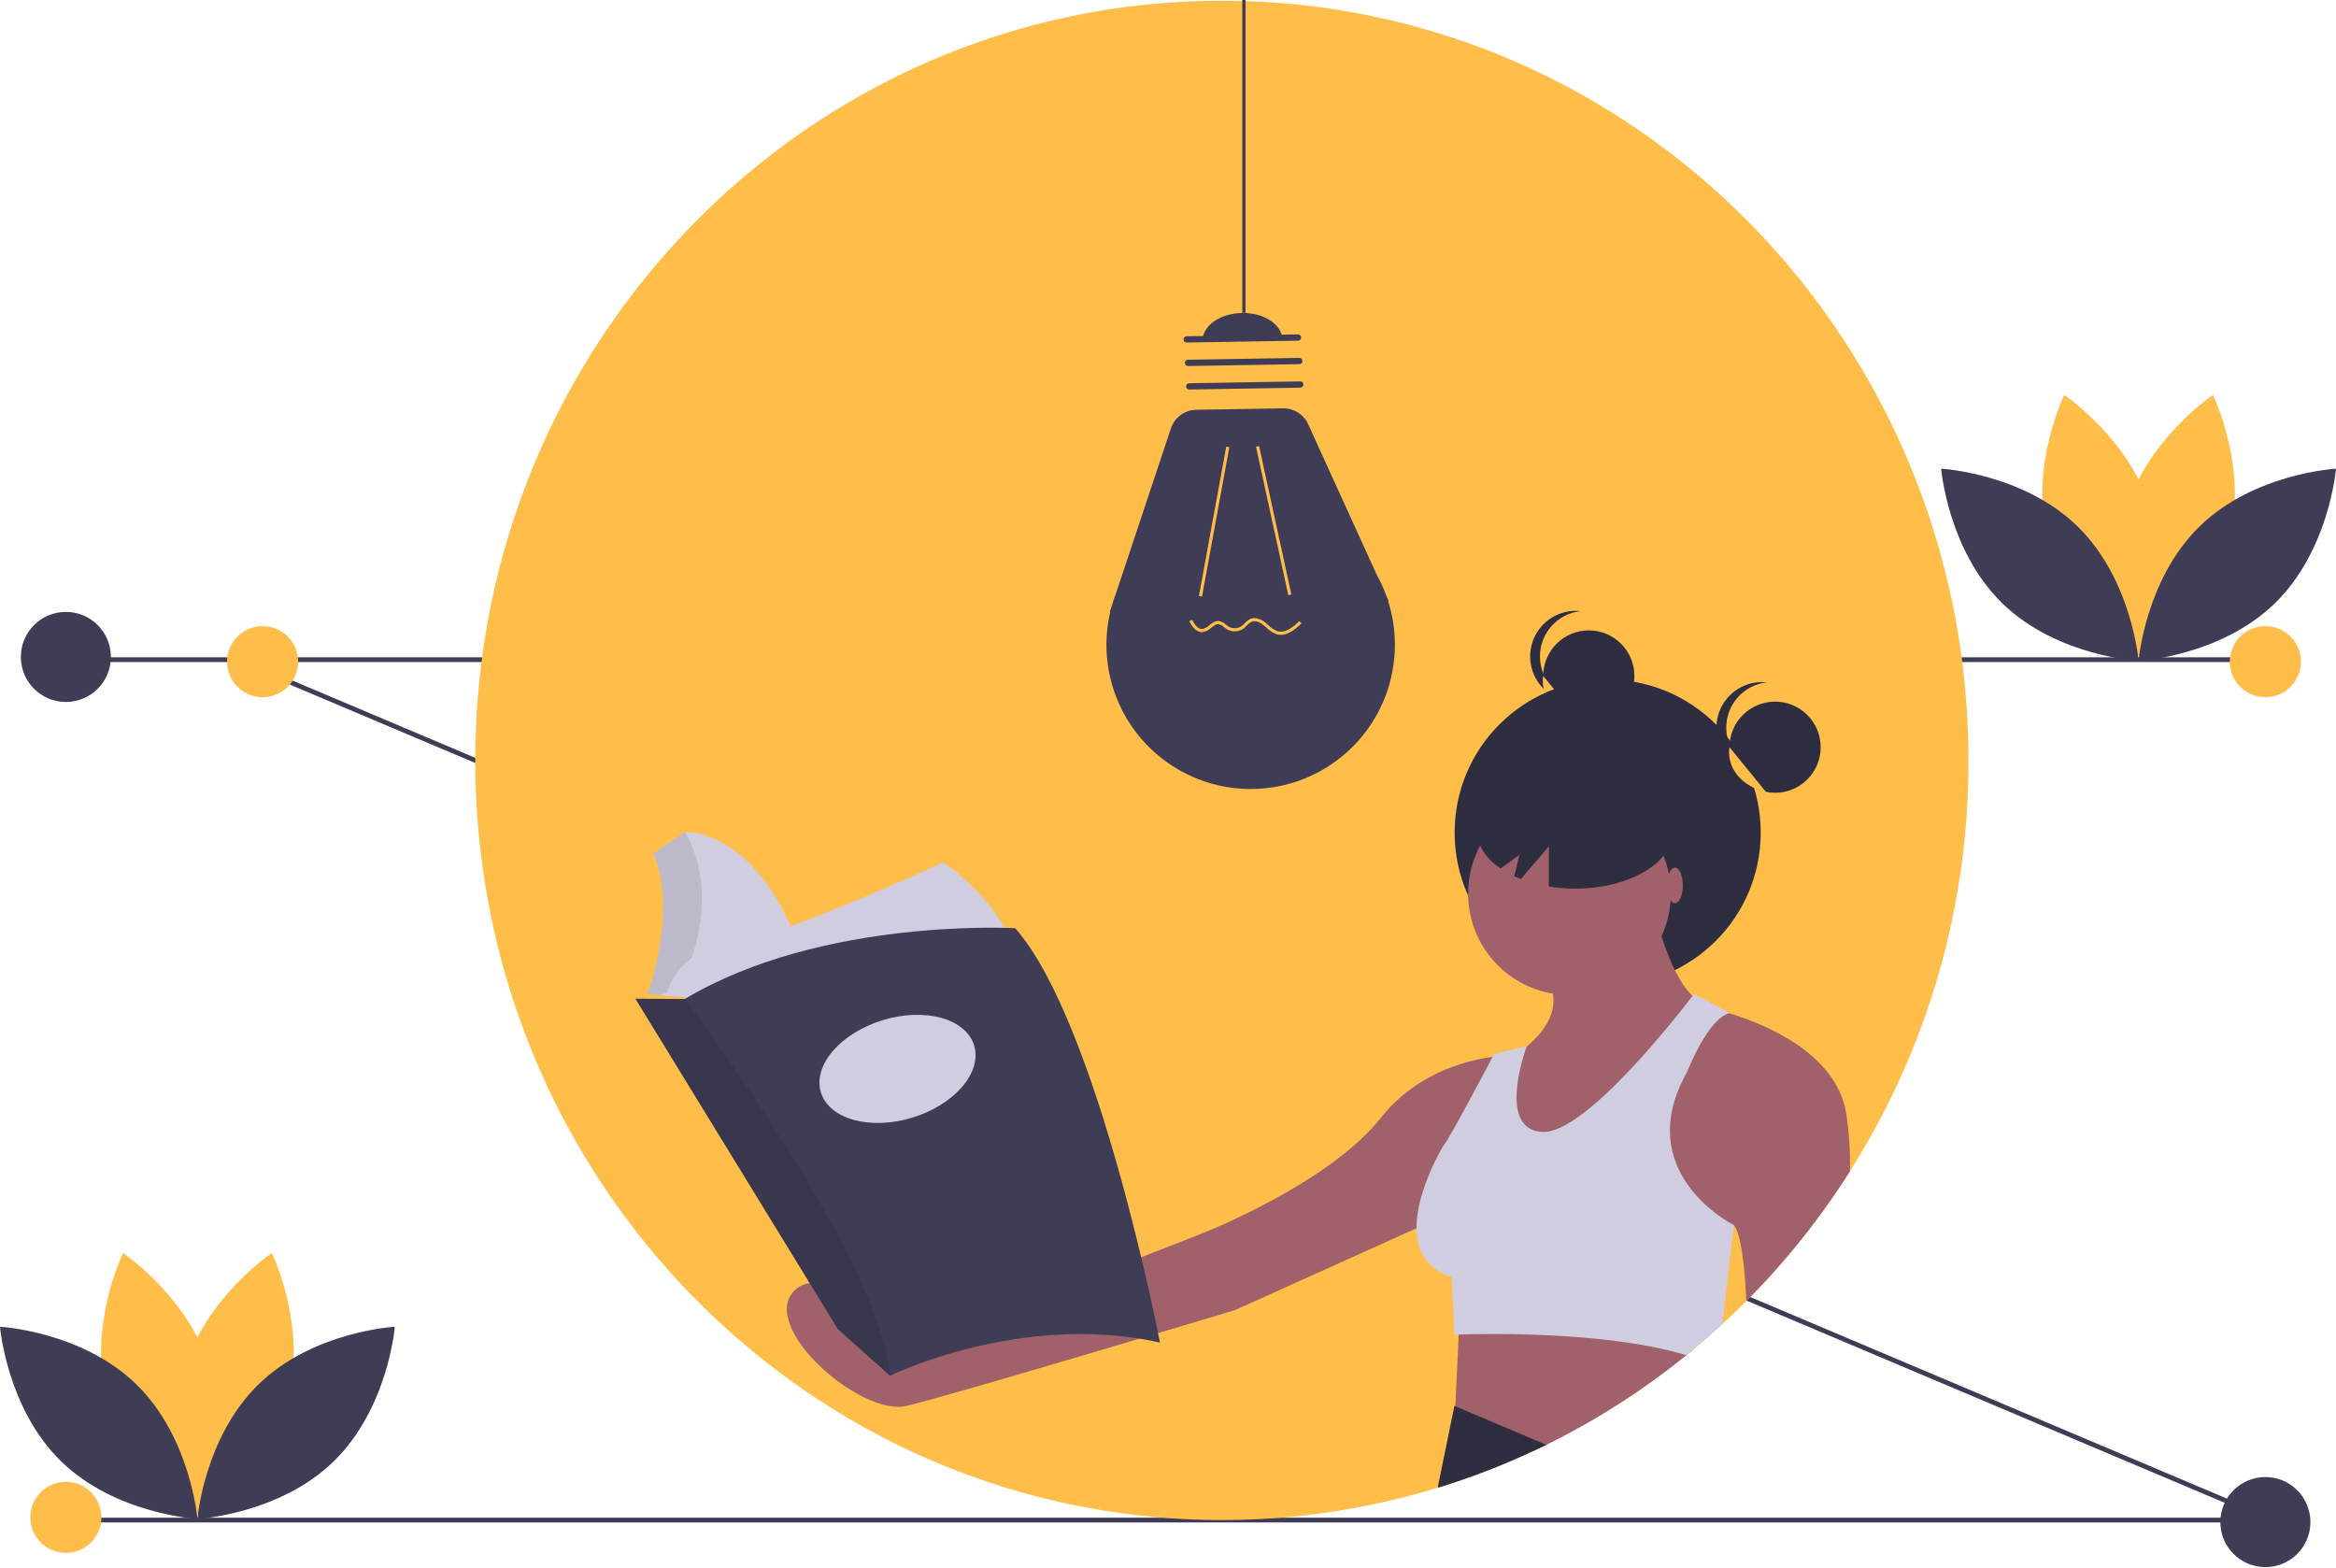
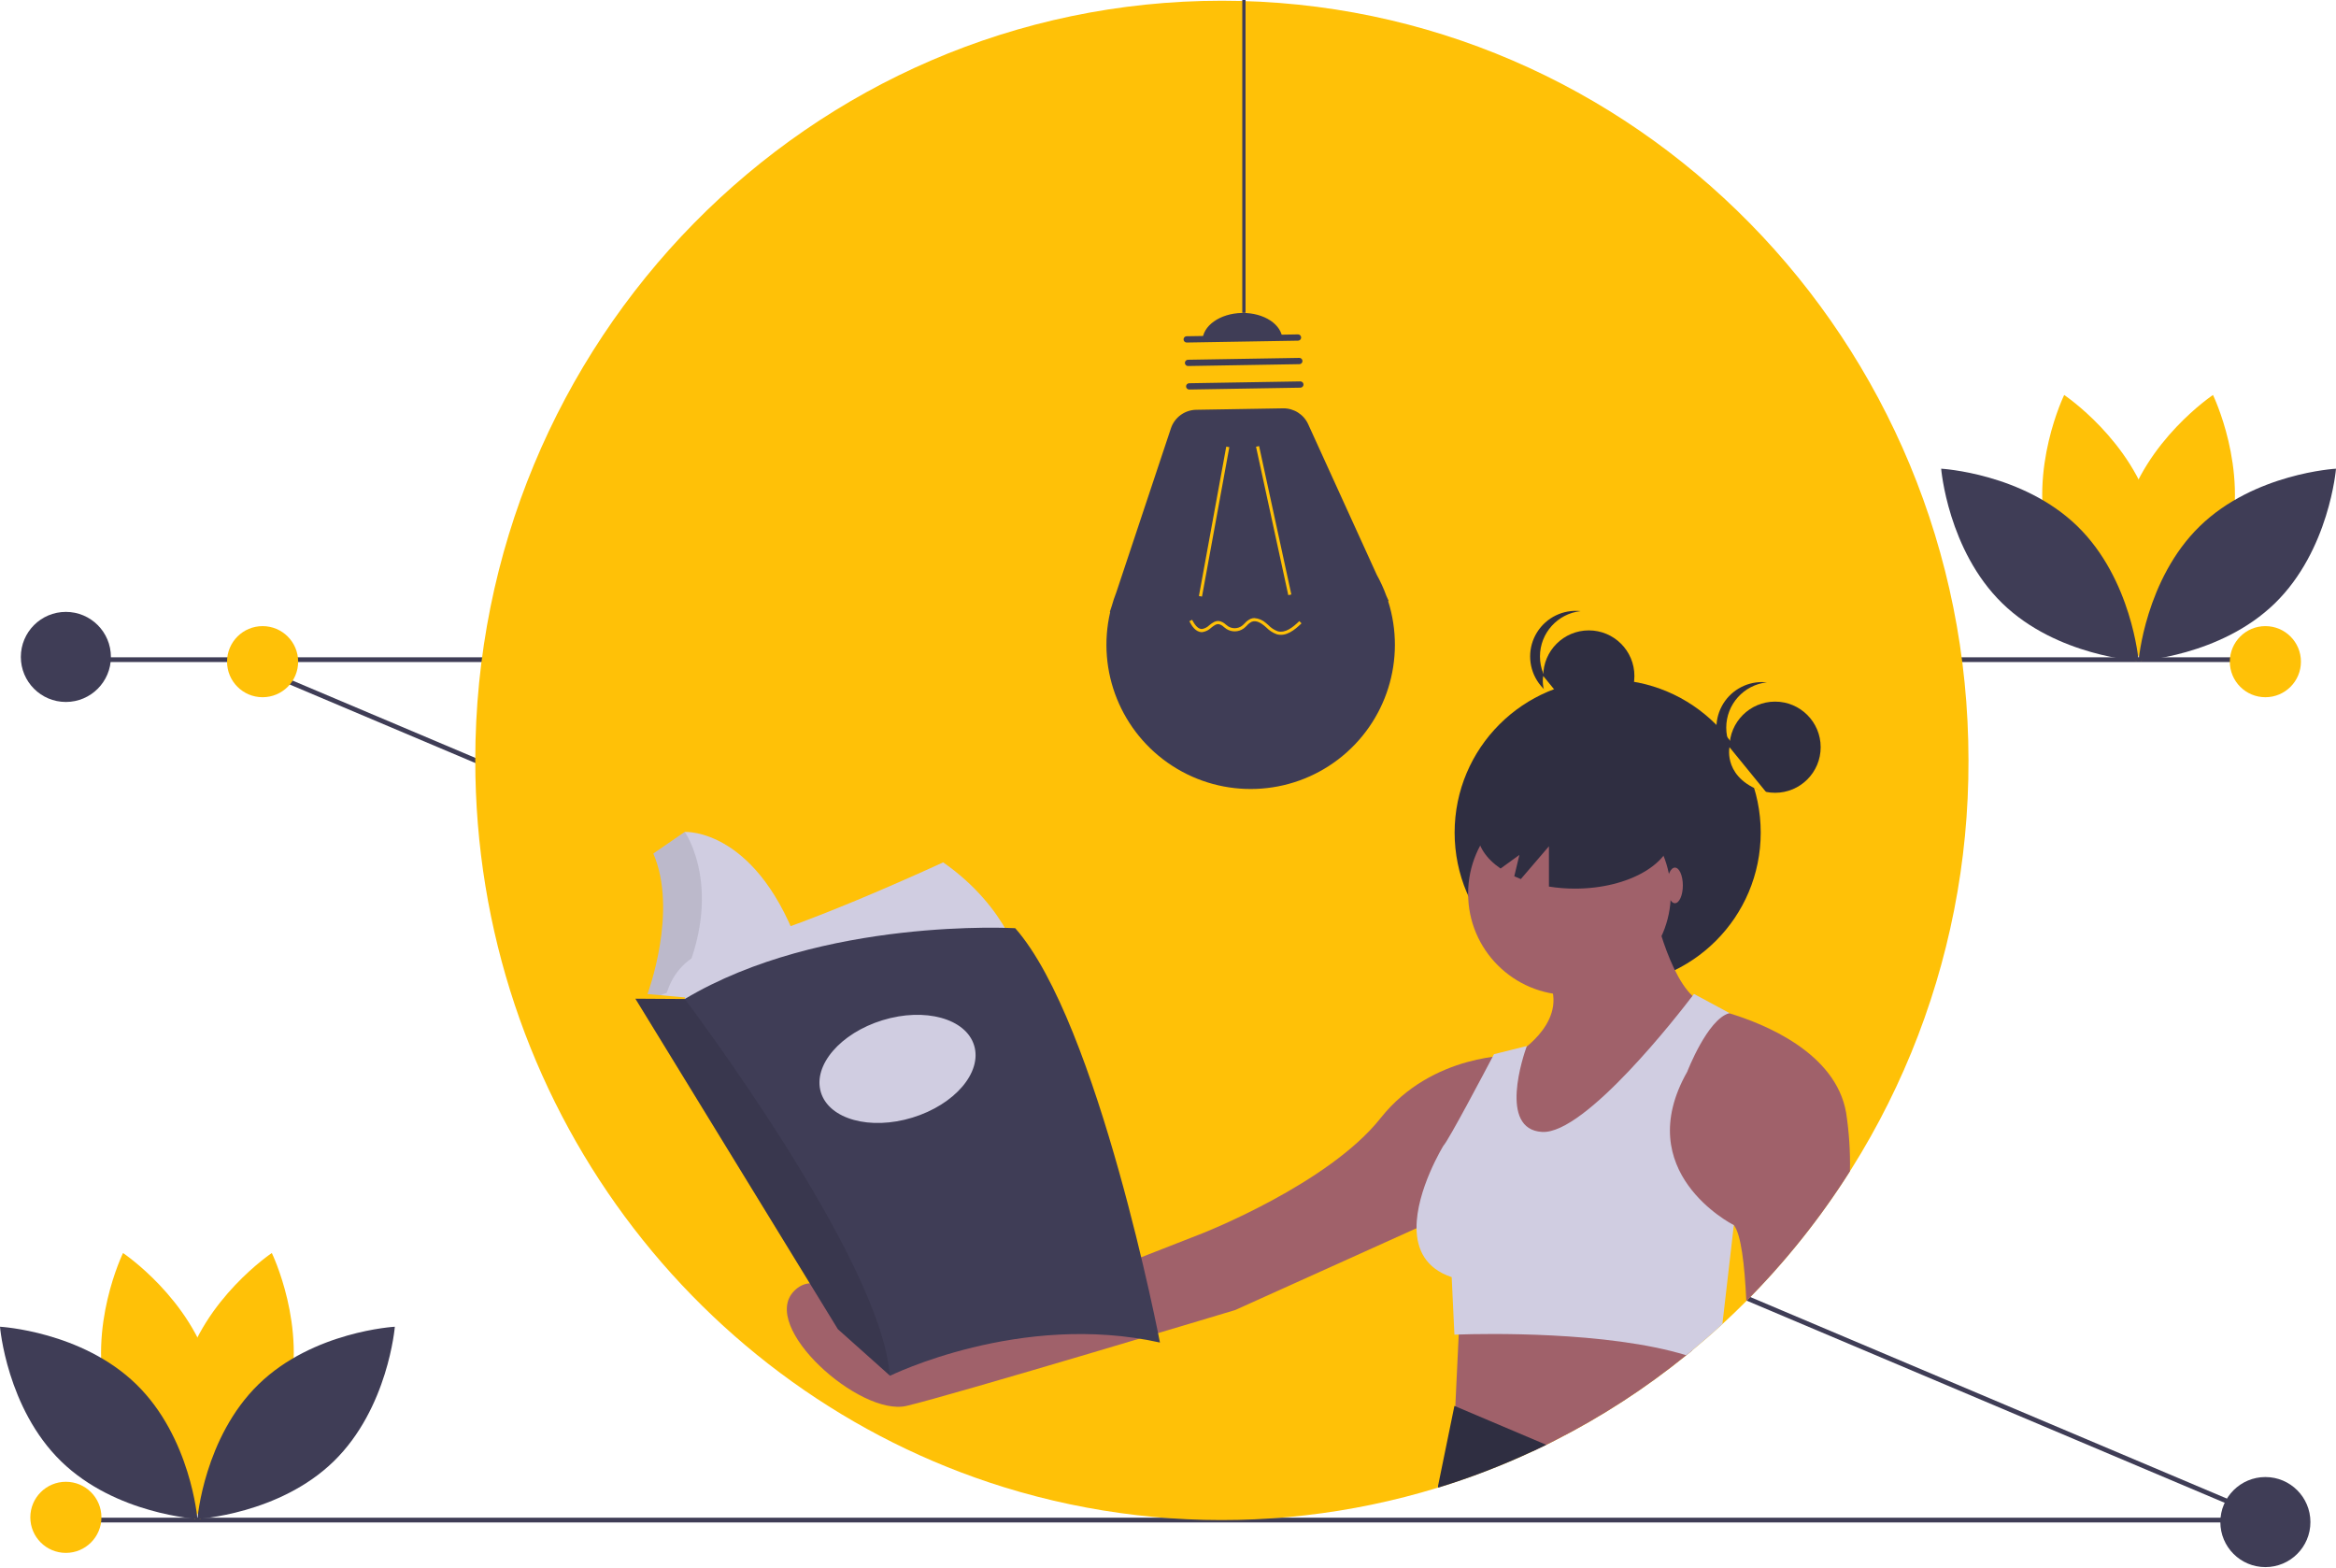
<svg xmlns="http://www.w3.org/2000/svg" id="a0f4c522-d0e8-404b-95f8-59a6be9d5f61" data-name="Layer 1" width="985.587" height="661.152" viewBox="0 0 985.587 661.152">
  <rect x="27.525" y="640.305" width="929" height="2" fill="#3f3d56" />
  <rect x="634.231" y="123.652" width="2" height="929" transform="translate(-261.0931 815.3039) rotate(-67.07803)" fill="#3f3d56" />
  <rect x="27.525" y="277.305" width="929" height="2" fill="#3f3d56" />
-   <path d="M937.731,449.652a322.068,322.068,0,0,1-93.73,228.11q-4.935,4.965-10.09,9.7-6.21,5.73-12.74,11.11c-.83.69-1.66,1.37-2.5,2.04a313.731,313.731,0,0,1-55.56,36.03c-1.17.59-2.34,1.18-3.52,1.76-1.87.92-3.76,1.82-5.65,2.7a311.18,311.18,0,0,1-223.25,15.15c-129.07-40.06-222.96-162.17-222.96-306.6,0-177.01,141.03-320.5,315-320.5S937.731,272.642,937.731,449.652Z" transform="translate(-107.2066 -128.8475)" fill="#ffbe4a" />
+   <path d="M937.731,449.652a322.068,322.068,0,0,1-93.73,228.11q-4.935,4.965-10.09,9.7-6.21,5.73-12.74,11.11c-.83.69-1.66,1.37-2.5,2.04a313.731,313.731,0,0,1-55.56,36.03c-1.17.59-2.34,1.18-3.52,1.76-1.87.92-3.76,1.82-5.65,2.7a311.18,311.18,0,0,1-223.25,15.15c-129.07-40.06-222.96-162.17-222.96-306.6,0-177.01,141.03-320.5,315-320.5S937.731,272.642,937.731,449.652Z" transform="translate(-107.2066 -128.8475)" fill="#ffc107" />
  <path d="M692.866,382.419l.25-.01-.987-2.166a60.492,60.492,0,0,0-4.049-8.891L659.145,307.822a11.443,11.443,0,0,0-10.604-6.698l-36.644.61a11.443,11.443,0,0,0-10.666,7.826l-23.036,69.188a60.396,60.396,0,0,0-1.971,5.918l-.782,2.349.184-.007a60.852,60.852,0,1,0,117.24-4.589Z" transform="translate(-107.2066 -128.8475)" fill="#3f3d56" />
-   <rect x="587.42" y="348.245" width="64.08" height="1.323" transform="translate(57.5742 766.6238) rotate(-79.63351)" fill="#ffbe4a" />
-   <rect x="643.929" y="316.448" width="1.323" height="64.08" transform="translate(-166.5223 16.03118) rotate(-12.26435)" fill="#ffbe4a" />
+   <rect x="587.42" y="348.245" width="64.08" height="1.323" transform="translate(57.5742 766.6238) rotate(-79.63351)" fill="#ffc107" />
+   <rect x="643.929" y="316.448" width="1.323" height="64.08" transform="translate(-166.5223 16.03118) rotate(-12.26435)" fill="#ffc107" />
  <path d="M607.904,270.709l46.955-.782a1.323,1.323,0,0,1,.044,2.645l-46.955.782a1.323,1.323,0,1,1-.044-2.645Z" transform="translate(-107.2066 -128.8475)" fill="#3f3d56" />
  <path d="M608.4,280.624l46.955-.782a1.323,1.323,0,1,1,.044,2.645l-46.955.782a1.323,1.323,0,0,1-.044-2.645Z" transform="translate(-107.2066 -128.8475)" fill="#3f3d56" />
  <path d="M608.896,290.538l46.955-.782a1.323,1.323,0,0,1,.044,2.645l-46.955.782a1.323,1.323,0,0,1-.044-2.645Z" transform="translate(-107.2066 -128.8475)" fill="#3f3d56" />
  <path d="M631.224,260.884c-9.314.155-16.778,5.472-16.671,11.875l33.728-.562C648.175,265.793,640.538,260.728,631.224,260.884Z" transform="translate(-107.2066 -128.8475)" fill="#3f3d56" />
-   <path d="M636.414,389.614a8.149,8.149,0,0,1,4.946,2.113c.348.289.691.592,1.035.896a10.33,10.33,0,0,0,3.897,2.55c3.232.882,6.422-1.674,9.115-4.29l.922.948c-2.961,2.877-6.509,5.675-10.386,4.618a11.464,11.464,0,0,1-4.425-2.835c-.333-.295-.666-.589-1.004-.869-1.105-.917-3.24-2.343-5.138-1.603a6.442,6.442,0,0,0-2.06,1.589,12.313,12.313,0,0,1-1.429,1.287,6.478,6.478,0,0,1-7.179.214,12.796,12.796,0,0,1-1.124-.842,4.688,4.688,0,0,0-2.124-1.209c-1.124-.158-2.146.645-3.228,1.493a6.84,6.84,0,0,1-3.743,1.86c-.048.002-.096.004-.144.005-2.636.044-4.308-2.593-5.342-4.597l1.176-.606c1.405,2.725,2.76,3.967,4.24,3.877a5.816,5.816,0,0,0,2.996-1.579c1.252-.982,2.548-1.998,4.227-1.763a5.721,5.721,0,0,1,2.774,1.491,11.655,11.655,0,0,0,1.006.757,5.198,5.198,0,0,0,5.685-.169,11.166,11.166,0,0,0,1.273-1.153,7.515,7.515,0,0,1,2.514-1.886A4.349,4.349,0,0,1,636.414,389.614Z" transform="translate(-107.2066 -128.8475)" fill="#ffbe4a" />
+   <path d="M636.414,389.614a8.149,8.149,0,0,1,4.946,2.113c.348.289.691.592,1.035.896a10.33,10.33,0,0,0,3.897,2.55c3.232.882,6.422-1.674,9.115-4.29l.922.948c-2.961,2.877-6.509,5.675-10.386,4.618a11.464,11.464,0,0,1-4.425-2.835c-.333-.295-.666-.589-1.004-.869-1.105-.917-3.24-2.343-5.138-1.603a6.442,6.442,0,0,0-2.06,1.589,12.313,12.313,0,0,1-1.429,1.287,6.478,6.478,0,0,1-7.179.214,12.796,12.796,0,0,1-1.124-.842,4.688,4.688,0,0,0-2.124-1.209c-1.124-.158-2.146.645-3.228,1.493a6.84,6.84,0,0,1-3.743,1.86c-.048.002-.096.004-.144.005-2.636.044-4.308-2.593-5.342-4.597l1.176-.606c1.405,2.725,2.76,3.967,4.24,3.877a5.816,5.816,0,0,0,2.996-1.579c1.252-.982,2.548-1.998,4.227-1.763a5.721,5.721,0,0,1,2.774,1.491,11.655,11.655,0,0,0,1.006.757,5.198,5.198,0,0,0,5.685-.169,11.166,11.166,0,0,0,1.273-1.153,7.515,7.515,0,0,1,2.514-1.886A4.349,4.349,0,0,1,636.414,389.614Z" transform="translate(-107.2066 -128.8475)" fill="#ffc107" />
  <rect x="524.134" width="1.375" height="131.982" fill="#3f3d56" />
-   <path d="M1047.627,357.518c-8.382,30.986-37.093,50.176-37.093,50.176s-15.121-31.047-6.738-62.033,37.093-50.176,37.093-50.176S1056.009,326.532,1047.627,357.518Z" transform="translate(-107.2066 -128.8475)" fill="#ffbe4a" />
-   <path d="M971.373,357.518c8.382,30.986,37.093,50.176,37.093,50.176s15.121-31.047,6.738-62.033-37.093-50.176-37.093-50.176S962.991,326.532,971.373,357.518Z" transform="translate(-107.2066 -128.8475)" fill="#ffbe4a" />
+   <path d="M1047.627,357.518c-8.382,30.986-37.093,50.176-37.093,50.176s-15.121-31.047-6.738-62.033,37.093-50.176,37.093-50.176S1056.009,326.532,1047.627,357.518Z" transform="translate(-107.2066 -128.8475)" fill="#ffc107" />
+   <path d="M971.373,357.518c8.382,30.986,37.093,50.176,37.093,50.176s15.121-31.047,6.738-62.033-37.093-50.176-37.093-50.176S962.991,326.532,971.373,357.518Z" transform="translate(-107.2066 -128.8475)" fill="#ffc107" />
  <path d="M983.69,350.859C1006.691,373.249,1009.5,407.668,1009.5,407.668s-34.482-1.883-57.483-24.273-25.81-56.81-25.81-56.81S960.689,328.468,983.69,350.859Z" transform="translate(-107.2066 -128.8475)" fill="#3f3d56" />
  <path d="M1035.31,350.859C1012.309,373.249,1009.5,407.668,1009.5,407.668s34.482-1.883,57.483-24.273,25.81-56.81,25.81-56.81S1058.311,328.468,1035.31,350.859Z" transform="translate(-107.2066 -128.8475)" fill="#3f3d56" />
-   <path d="M228.627,719.518c-8.382,30.986-37.093,50.176-37.093,50.176s-15.121-31.047-6.738-62.033,37.093-50.176,37.093-50.176S237.009,688.532,228.627,719.518Z" transform="translate(-107.2066 -128.8475)" fill="#ffbe4a" />
-   <path d="M152.373,719.518c8.382,30.986,37.093,50.176,37.093,50.176s15.121-31.047,6.738-62.033-37.093-50.176-37.093-50.176S143.991,688.532,152.373,719.518Z" transform="translate(-107.2066 -128.8475)" fill="#ffbe4a" />
+   <path d="M228.627,719.518c-8.382,30.986-37.093,50.176-37.093,50.176s-15.121-31.047-6.738-62.033,37.093-50.176,37.093-50.176S237.009,688.532,228.627,719.518Z" transform="translate(-107.2066 -128.8475)" fill="#ffc107" />
+   <path d="M152.373,719.518c8.382,30.986,37.093,50.176,37.093,50.176s15.121-31.047,6.738-62.033-37.093-50.176-37.093-50.176S143.991,688.532,152.373,719.518Z" transform="translate(-107.2066 -128.8475)" fill="#ffc107" />
  <path d="M164.69,712.859C187.691,735.249,190.5,769.668,190.5,769.668s-34.482-1.883-57.483-24.273-25.81-56.81-25.81-56.81S141.689,690.468,164.69,712.859Z" transform="translate(-107.2066 -128.8475)" fill="#3f3d56" />
  <path d="M216.31,712.859C193.309,735.249,190.5,769.668,190.5,769.668s34.482-1.883,57.483-24.273,25.81-56.81,25.81-56.81S239.311,690.468,216.31,712.859Z" transform="translate(-107.2066 -128.8475)" fill="#3f3d56" />
  <circle cx="670.342" cy="285.189" r="19.234" fill="#2f2e41" />
  <path d="M756.94,405.793A19.234,19.234,0,0,1,774.114,386.672a19.234,19.234,0,1,0,0,38.241A19.234,19.234,0,0,1,756.94,405.793Z" transform="translate(-107.2066 -128.8475)" fill="#2f2e41" />
-   <path d="M758.314,414.036s-2.987,13.739,15.68,19.234Z" transform="translate(-107.2066 -128.8475)" fill="#ffbe4a" />
+   <path d="M758.314,414.036s-2.987,13.739,15.68,19.234Z" transform="translate(-107.2066 -128.8475)" fill="#ffc107" />
  <circle cx="678.297" cy="351.265" r="64.573" fill="#2f2e41" />
  <path d="M821.171,698.572c-.83.69-1.66,1.37-2.5,2.04a313.731,313.731,0,0,1-55.56,36.03c-1.17.59-2.34,1.18-3.52,1.76-1.87.92-3.76,1.82-5.65,2.7l-33.1-11.03.38-7.93v-.03l1.44-30.24.49-10.34Z" transform="translate(-107.2066 -128.8475)" fill="#a0616a" />
  <path d="M759.591,738.402c-1.87.92-3.76,1.82-5.65,2.7a306.938,306.938,0,0,1-39.91,15.37,2.224,2.224,0,0,1-.12-.62l6.93-33.87.38.16Z" transform="translate(-107.2066 -128.8475)" fill="#2f2e41" />
  <circle cx="662.178" cy="377.012" r="42.762" fill="#a0616a" />
  <path d="M804.057,508.171s6.934,34.672,19.647,42.762l-70.499,83.212-26.582-25.426,19.647-34.672s21.959-12.713,15.024-30.049Z" transform="translate(-107.2066 -128.8475)" fill="#a0616a" />
  <path d="M887.721,623.002a320.875,320.875,0,0,1-43.72,54.76c-.71-15.5-2.25-28.28-5.27-32.06a.031.031,0,0,1-.02-.01l-36.97-11.55s8.09-76.28,27.74-79.74c0,0,2.85.58,7.28,1.92,14.28,4.3,44.94,16.42,49.35,41.99A141.926,141.926,0,0,1,887.721,623.002Z" transform="translate(-107.2066 -128.8475)" fill="#a0616a" />
  <path d="M746.271,574.047s-34.672-1.156-56.63,26.582-75.122,48.54-75.122,48.54L481.61,701.177s-24.27-42.762-39.295-27.737,27.737,53.163,47.385,48.54,138.687-40.45,138.687-40.45l94.769-42.762Z" transform="translate(-107.2066 -128.8475)" fill="#a0616a" />
  <path d="M838.731,645.702l-4.82,41.76q-6.21,5.73-12.74,11.11c-.83.69-1.66,1.37-2.5,2.04-33.37-10.23-85.66-9.09-96.01-8.74-1.18.03-1.82.06-1.82.06l-1.15-24.27c-11.09-3.69-14.73-11.76-14.83-20.64-.17-16.1,11.36-34.84,11.36-34.84,2.07-2.07,17.54-31.4,20.74-37.48.37-.71.58-1.1.58-1.1l13.87-3.46s-.04.11-.12.31c-1.24,3.47-12.02,34.86,6.54,35.95,18.26,1.08,57.98-50.2,63.45-57.39.41-.54.63-.83.63-.83l15.03,8.09c-.06.02-.12.03-.18.05-9.18,2.55-17.68,24.66-17.68,24.66-23.97,42.24,18.58,64.18,19.63,64.71A.031.031,0,0,0,838.731,645.702Z" transform="translate(-107.2066 -128.8475)" fill="#d0cde1" />
  <path d="M771.708,455.666c-22.763,0-41.217,10.764-41.217,24.043,0,5.941,3.709,11.371,9.832,15.566l7.935-5.749-2.158,9.007c.895.415,1.81.817,2.763,1.188l11.854-13.829v16.989a69.192,69.192,0,0,0,10.991.871c22.763,0,41.217-10.764,41.217-24.043S794.471,455.666,771.708,455.666Z" transform="translate(-107.2066 -128.8475)" fill="#2f2e41" />
  <circle cx="748.931" cy="315.238" r="19.234" fill="#2f2e41" />
  <path d="M835.53,435.842a19.234,19.234,0,0,1,17.174-19.121,19.429,19.429,0,0,0-2.061-.114,19.234,19.234,0,1,0,2.061,38.355A19.234,19.234,0,0,1,835.53,435.842Z" transform="translate(-107.2066 -128.8475)" fill="#2f2e41" />
-   <path d="M836.903,444.085s-2.987,13.739,15.68,19.234Z" transform="translate(-107.2066 -128.8475)" fill="#ffbe4a" />
+   <path d="M836.903,444.085s-2.987,13.739,15.68,19.234Z" transform="translate(-107.2066 -128.8475)" fill="#ffc107" />
  <ellipse cx="706.674" cy="373.545" rx="3.339" ry="7.512" fill="#a0616a" />
  <path d="M445.388,531.454l-50.677,12.278-.165.039-5.509,4.987-1.586,1.434-3.399-.616-6.017-1.088,4.193-14.152.786-26.994-2.883-16.511,15.986-11.007S427.305,477.991,445.388,531.454Z" transform="translate(-107.2066 -128.8475)" fill="#d0cde1" />
  <path d="M394.711,543.732c-.687,1.465.752.498-.034,2.005l-7.338,2.359-3.286,1.481-6.017-1.088,4.193-14.152.786-26.994-2.883-16.511,15.986-11.007S413.276,504.125,394.711,543.732Z" transform="translate(-107.2066 -128.8475)" opacity="0.1" />
  <path d="M505.141,492.667s-66.567,30.925-93.56,35.642-24.635,31.711-24.635,31.711L538.162,536.433S532.921,512.061,505.141,492.667Z" transform="translate(-107.2066 -128.8475)" fill="#d0cde1" />
-   <path d="M376.725,487.426s11.531,28.042-1.31,62.898l14.938,6.814,5.766-6.814.131-.655-15.855-1.441s13.104-35.118,2.359-59.491C382.752,488.736,380.394,483.495,376.725,487.426Z" transform="translate(-107.2066 -128.8475)" fill="#ffbe4a" />
+   <path d="M376.725,487.426s11.531,28.042-1.31,62.898l14.938,6.814,5.766-6.814.131-.655-15.855-1.441s13.104-35.118,2.359-59.491C382.752,488.736,380.394,483.495,376.725,487.426Z" transform="translate(-107.2066 -128.8475)" fill="#ffc107" />
  <path d="M596.604,695.25C537.638,682.146,482.733,709.271,482.733,709.271l-.149-.134-21.865-19.522-85.436-139.423,20.835.131c57.918-34.594,139.423-29.876,139.423-29.876C570.659,560.282,596.604,695.25,596.604,695.25Z" transform="translate(-107.2066 -128.8475)" fill="#3f3d56" />
  <path d="M482.584,709.137l-21.865-19.522-85.436-139.423,20.835.131S479.159,659.999,482.584,709.137Z" transform="translate(-107.2066 -128.8475)" opacity="0.1" />
  <ellipse cx="485.878" cy="579.807" rx="33.807" ry="21.49" transform="translate(-255.8681 39.11836) rotate(-17.05185)" fill="#d0cde1" />
  <circle cx="27.793" cy="277.152" r="19" fill="#3f3d56" />
  <circle cx="955.793" cy="642.152" r="19" fill="#3f3d56" />
-   <circle cx="110.793" cy="279.152" r="15" fill="#ffbe4a" />
-   <circle cx="955.793" cy="279.152" r="15" fill="#ffbe4a" />
-   <circle cx="27.793" cy="640.152" r="15" fill="#ffbe4a" />
+   <circle cx="110.793" cy="279.152" r="15" fill="#ffc107" />
+   <circle cx="955.793" cy="279.152" r="15" fill="#ffc107" />
+   <circle cx="27.793" cy="640.152" r="15" fill="#ffc107" />
</svg>
